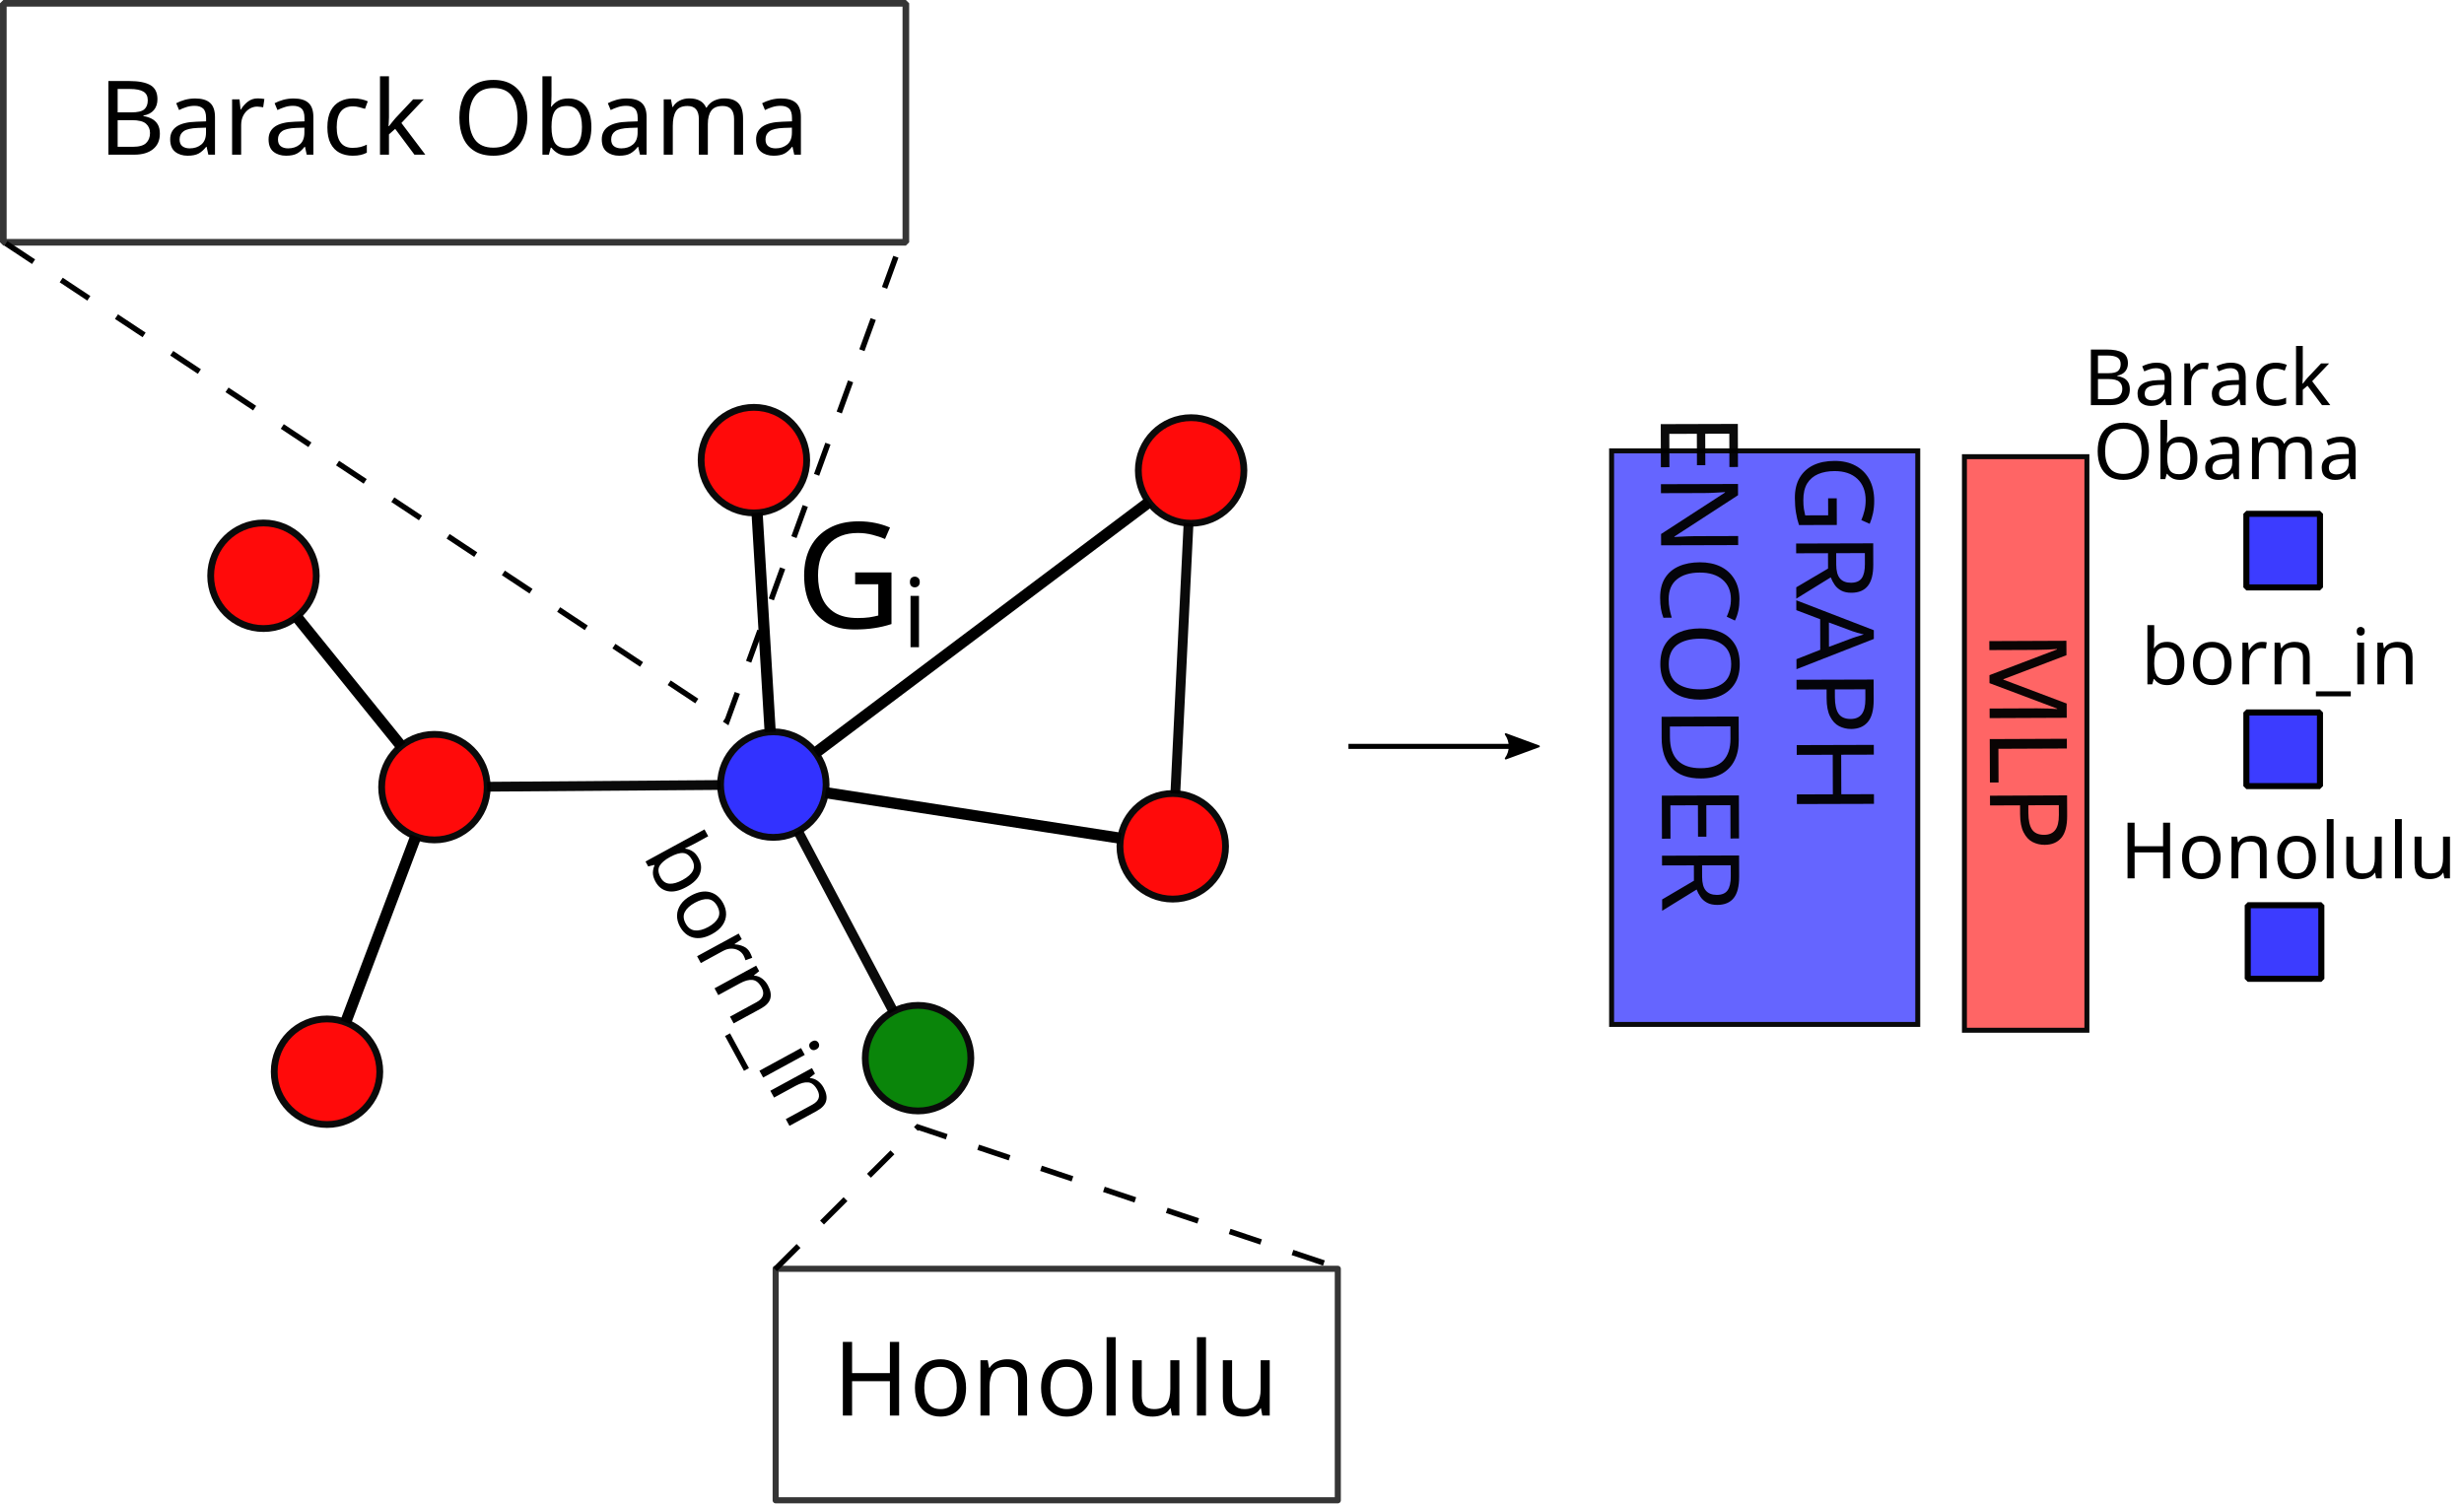
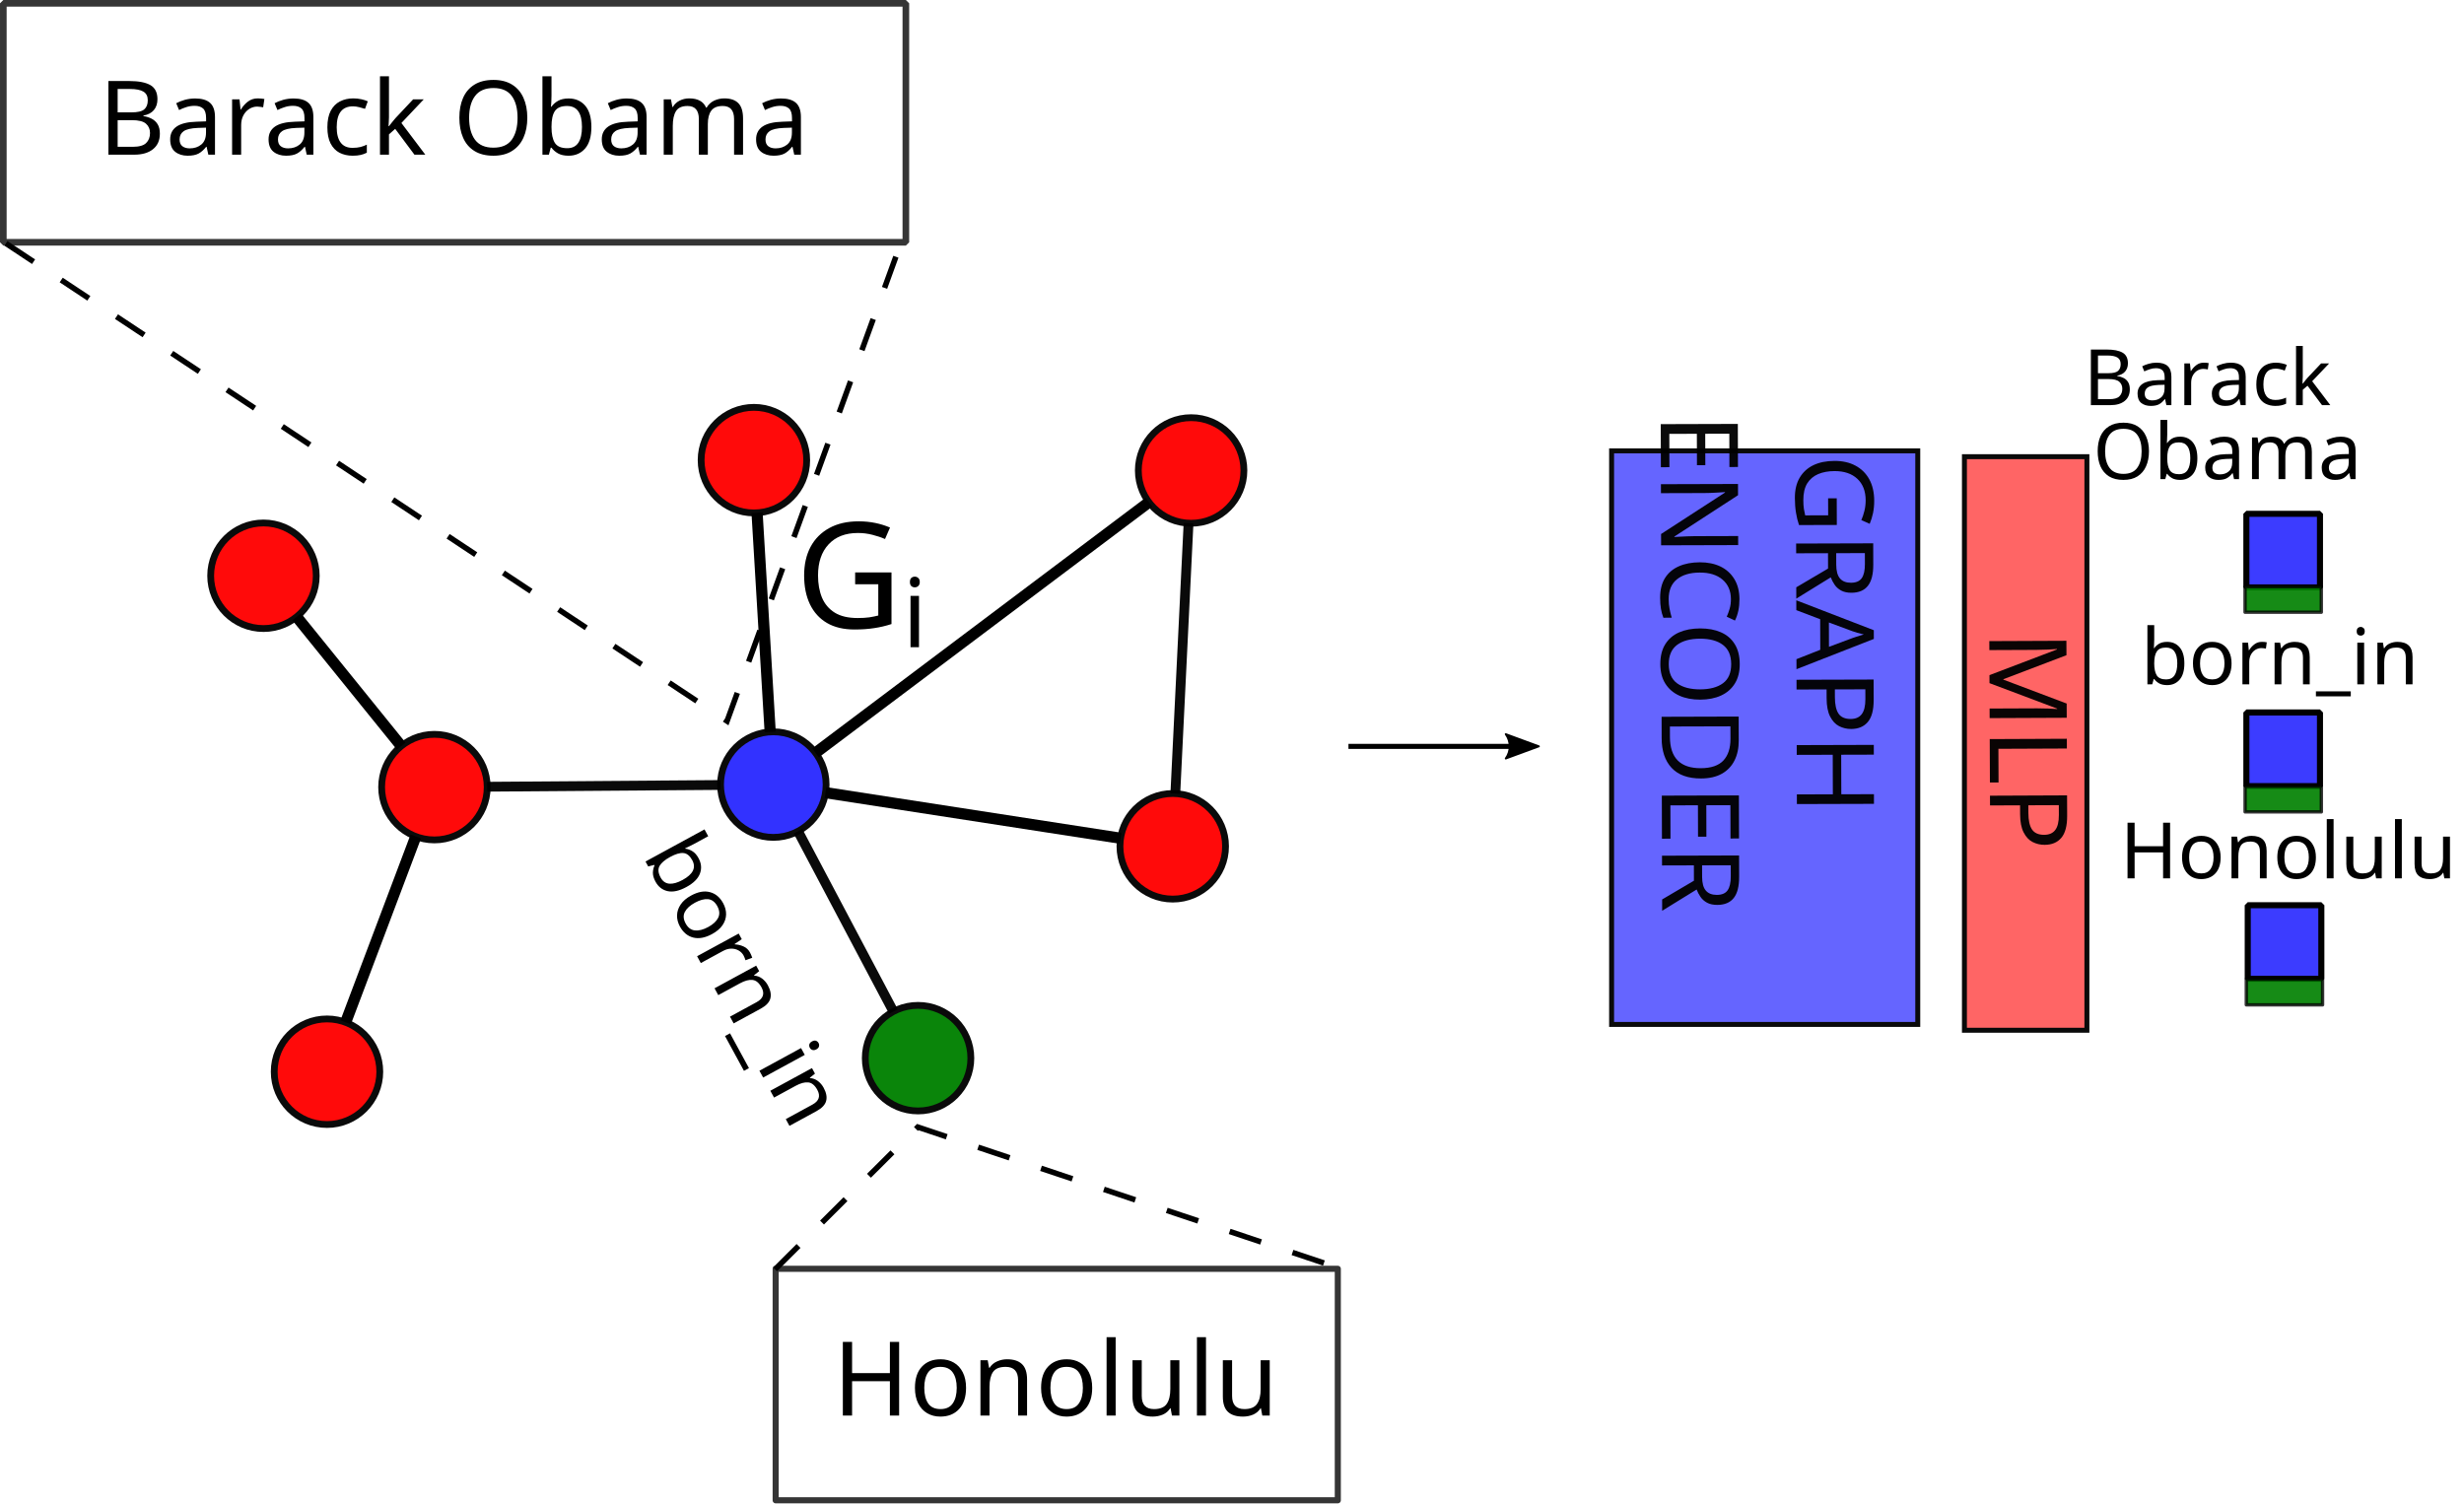
<svg xmlns="http://www.w3.org/2000/svg" width="445.989" height="272.11" viewBox="0 0 445.989 272.11" version="1.1" id="SVGRoot">
  <defs id="defs41285">
    <marker style="overflow:visible" id="Arrow2Mend-3-5" refX="0" refY="0" orient="auto">
      <path transform="scale(-0.6)" d="M 8.719,4.034 -2.207,0.016 8.719,-4.002 c -1.745,2.372 -1.735,5.617 -6e-7,8.035 z" style="fill:context-stroke;fill-rule:evenodd;stroke:context-stroke;stroke-width:0.625;stroke-linejoin:round" id="path1065-6-3" />
    </marker>
  </defs>
  <g id="layer1" transform="translate(-7.708795,-35.48775)">
    <rect style="opacity:0.96;fill:#0000ff;fill-opacity:0.626;stroke:#000000;stroke-width:0.897" id="rect894" width="55.416" height="103.819" x="299.412" y="117.095" />
    <text xml:space="preserve" style="font-style:normal;font-weight:normal;font-size:19.553px;line-height:0%;font-family:sans-serif;text-align:center;text-anchor:middle;opacity:0.96;fill:#000000;fill-opacity:1;stroke:none;stroke-width:1.466" x="169.11" y="-332.422" id="text1242" transform="rotate(89.83396)">
      <tspan id="tspan1240" x="169.11" y="-332.422" style="font-size:19.553px;line-height:1.25;text-align:center;text-anchor:middle;fill:#000000;stroke-width:1.466">GRAPH</tspan>
      <tspan x="169.11" y="-307.981" style="font-size:19.553px;line-height:1.25;text-align:center;text-anchor:middle;fill:#000000;stroke-width:1.466" id="tspan3109">ENCODER</tspan>
    </text>
    <rect style="opacity:0.96;fill:#ff0000;fill-opacity:0.626;stroke:#000000;stroke-width:0.897" id="rect2711-61" width="22.166" height="103.819" x="363.275" y="118.148" />
    <text xml:space="preserve" style="font-style:normal;font-weight:normal;font-size:17.598px;line-height:0%;font-family:sans-serif;opacity:0.96;fill:#000000;fill-opacity:1;stroke:none;stroke-width:1.466" x="151.212" y="-367.13" id="text2803-29" transform="rotate(89.75523)">
      <tspan id="tspan2801-3" x="151.212" y="-367.13" style="font-size:19.553px;line-height:1.25;stroke-width:1.466">MLP</tspan>
    </text>
    <circle style="opacity:0.96;fill:#2a2aff;stroke:#000000;stroke-width:1.231;stroke-linecap:butt;stroke-linejoin:bevel;stroke-miterlimit:4;stroke-dasharray:none" id="path1402" cx="147.683" cy="177.504" r="9.554" />
    <circle style="opacity:0.96;fill:#ff0000;stroke:#000000;stroke-width:1.231;stroke-linecap:butt;stroke-linejoin:bevel;stroke-miterlimit:4;stroke-dasharray:none" id="path1402-3" cx="223.304" cy="120.645" r="9.554" />
    <circle style="opacity:0.96;fill:#ff0000;stroke:#000000;stroke-width:1.231;stroke-linecap:butt;stroke-linejoin:bevel;stroke-miterlimit:4;stroke-dasharray:none" id="path1402-6" cx="86.34" cy="177.961" r="9.554" />
    <circle style="opacity:0.96;fill:#ff0000;stroke:#000000;stroke-width:1.231;stroke-linecap:butt;stroke-linejoin:bevel;stroke-miterlimit:4;stroke-dasharray:none" id="path1402-7" cx="144.169" cy="118.775" r="9.554" />
    <circle style="opacity:0.96;fill:#ff0000;stroke:#000000;stroke-width:1.231;stroke-linecap:butt;stroke-linejoin:bevel;stroke-miterlimit:4;stroke-dasharray:none" id="path1402-5" cx="66.898" cy="229.475" r="9.554" />
    <circle style="opacity:0.96;fill:#ff0000;stroke:#000000;stroke-width:1.231;stroke-linecap:butt;stroke-linejoin:bevel;stroke-miterlimit:4;stroke-dasharray:none" id="path1402-5-2" cx="55.396" cy="139.703" r="9.554" />
    <circle style="opacity:0.96;fill:#ff0000;stroke:#000000;stroke-width:1.231;stroke-linecap:butt;stroke-linejoin:bevel;stroke-miterlimit:4;stroke-dasharray:none" id="path1402-35" cx="219.979" cy="188.674" r="9.554" />
    <circle style="opacity:0.96;fill:#008000;stroke:#000000;stroke-width:1.231;stroke-linecap:butt;stroke-linejoin:bevel;stroke-miterlimit:4;stroke-dasharray:none" id="path1402-62" cx="173.881" cy="227.019" r="9.554" />
    <path style="opacity:0.96;fill:none;fill-rule:evenodd;stroke:#000000;stroke-width:1.77;stroke-linecap:butt;stroke-linejoin:miter;stroke-miterlimit:4;stroke-dasharray:none;stroke-opacity:1" d="m 95.894,177.89 42.235,-0.315" id="path1457" />
    <path style="opacity:0.96;fill:none;fill-rule:evenodd;stroke:#000000;stroke-width:1.77;stroke-linecap:butt;stroke-linejoin:miter;stroke-miterlimit:4;stroke-dasharray:none;stroke-opacity:1" d="M 169.413,218.574 152.151,185.949" id="path1461" />
    <path style="opacity:0.96;fill:none;fill-rule:evenodd;stroke:#000000;stroke-width:1.77;stroke-linecap:butt;stroke-linejoin:miter;stroke-miterlimit:4;stroke-dasharray:none;stroke-opacity:1" d="m 220.445,179.132 2.393,-48.944" id="path1467" />
    <path style="fill:none;fill-rule:evenodd;stroke:#000000;stroke-width:2.022;stroke-linecap:butt;stroke-linejoin:miter;stroke-miterlimit:4;stroke-dasharray:none;stroke-opacity:1" d="m 157.125,178.963 53.412,8.253" id="path2647" />
    <path style="fill:none;fill-rule:evenodd;stroke:#000000;stroke-width:2.022;stroke-linecap:butt;stroke-linejoin:miter;stroke-miterlimit:4;stroke-dasharray:none;stroke-opacity:1" d="m 155.319,171.762 60.349,-45.376" id="path2831" />
    <path style="fill:none;fill-rule:evenodd;stroke:#000000;stroke-width:2.528px;stroke-linecap:butt;stroke-linejoin:miter;stroke-opacity:1" d="m 86.34,177.961 v 0" id="path3119" />
    <path style="fill:none;fill-rule:evenodd;stroke:#000000;stroke-width:2.022;stroke-linecap:butt;stroke-linejoin:miter;stroke-miterlimit:4;stroke-dasharray:none;stroke-opacity:1" d="M 70.271,220.536 82.967,186.9" id="path3121" />
    <path style="fill:none;fill-rule:evenodd;stroke:#000000;stroke-width:2.022;stroke-linecap:butt;stroke-linejoin:miter;stroke-miterlimit:4;stroke-dasharray:none;stroke-opacity:1" d="m 144.739,128.312 2.373,39.655" id="path3385" />
    <path style="fill:none;fill-rule:evenodd;stroke:#000000;stroke-width:2.022;stroke-linecap:butt;stroke-linejoin:miter;stroke-miterlimit:4;stroke-dasharray:none;stroke-opacity:1" d="M 80.332,170.533 61.404,147.131" id="path3516" />
    <path style="fill:none;stroke:#000000;stroke-width:0.915;stroke-linecap:butt;stroke-linejoin:miter;stroke-miterlimit:4;stroke-dasharray:none;stroke-opacity:1;marker-end:url(#Arrow2Mend-3-5)" d="m 251.782,170.587 h 33.256" id="path1120-7" />
    <text xml:space="preserve" style="font-style:normal;font-variant:normal;font-weight:normal;font-stretch:normal;font-size:18.667px;line-height:1.25;font-family:FreeMono;-inkscape-font-specification:FreeMono;letter-spacing:0px;word-spacing:0px;writing-mode:lr-tb;fill:#000000;fill-opacity:1;stroke:none;stroke-width:1.041" x="25.521" y="63.484" id="text20254-5-6-5-5-93-17">
      <tspan x="25.521" y="63.484" style="font-style:normal;font-variant:normal;font-weight:normal;font-stretch:normal;font-size:18.667px;font-family:sans-serif;-inkscape-font-specification:sans-serif;stroke-width:1.041" id="tspan153604">Barack Obama</tspan>
    </text>
    <rect style="fill:#2a2aff;fill-opacity:0.911;stroke:#000000;stroke-width:1.099;stroke-linejoin:bevel" id="rect17695-0" width="13.321" height="13.321" x="414.308" y="128.49" />
    <rect style="fill:#2a2aff;fill-opacity:0.911;stroke:#000000;stroke-width:1.099;stroke-linejoin:bevel" id="rect17695-6-2" width="13.321" height="13.321" x="414.555" y="199.339" />
    <rect style="fill:#2a2aff;fill-opacity:0.911;stroke:#000000;stroke-width:1.099;stroke-linejoin:bevel" id="rect17695-3-3" width="13.321" height="13.321" x="414.308" y="164.452" />
    <text xml:space="preserve" style="font-style:normal;font-variant:normal;font-weight:normal;font-stretch:normal;font-size:14.098px;line-height:0.95;font-family:Padauk;-inkscape-font-specification:Padauk;text-align:center;letter-spacing:0px;word-spacing:0px;writing-mode:lr-tb;text-anchor:middle;fill:#000000;fill-opacity:1;stroke:none;stroke-width:1.762" x="420.039" y="108.822" id="text22814-7">
      <tspan id="tspan22812-5" x="420.039" y="108.822" style="stroke-width:1.762">Barack</tspan>
      <tspan x="420.039" y="122.214" id="tspan24400-9" style="stroke-width:1.762">Obama</tspan>
    </text>
    <text xml:space="preserve" style="font-style:normal;font-variant:normal;font-weight:normal;font-stretch:normal;font-size:14.098px;line-height:1.25;font-family:Padauk;-inkscape-font-specification:Padauk;letter-spacing:0px;word-spacing:0px;writing-mode:lr-tb;fill:#000000;fill-opacity:1;stroke:none;stroke-width:1.762" x="395.19" y="159.355" id="text28706-2">
      <tspan id="tspan28704-2" x="395.19" y="159.355" style="stroke-width:1.762">born_in</tspan>
    </text>
    <text xml:space="preserve" style="font-style:normal;font-variant:normal;font-weight:normal;font-stretch:normal;font-size:14.098px;line-height:1.25;font-family:Padauk;-inkscape-font-specification:Padauk;letter-spacing:0px;word-spacing:0px;writing-mode:lr-tb;fill:#000000;fill-opacity:1;stroke:none;stroke-width:1.762" x="391.436" y="194.467" id="text28706-2-6">
      <tspan id="tspan28704-2-2" x="391.436" y="194.467" style="stroke-width:1.762">Honolulu</tspan>
    </text>
    <text xml:space="preserve" style="font-style:normal;font-variant:normal;font-weight:normal;font-stretch:normal;font-size:26.667px;line-height:1.25;font-family:sans-serif;-inkscape-font-specification:sans-serif;letter-spacing:0px;word-spacing:0px;writing-mode:lr-tb" x="151.633" y="149.163" id="text721">
      <tspan id="tspan719" x="151.633" y="149.163" style="font-style:normal;font-variant:normal;font-weight:normal;font-stretch:normal;font-family:sans-serif;-inkscape-font-specification:sans-serif">G<tspan style="font-size:65%;baseline-shift:sub" id="tspan1935">i</tspan>
      </tspan>
    </text>
    <rect style="fill:none;fill-opacity:0.911;stroke:#000000;stroke-width:1.202;stroke-linejoin:bevel;stroke-dasharray:none;stroke-opacity:0.792" id="rect777" width="163.361" height="43.252" x="8.31" y="36.089" />
    <path style="fill:none;stroke:#000000;stroke-width:1px;stroke-linecap:butt;stroke-linejoin:miter;stroke-dasharray:6, 6;stroke-dashoffset:0;stroke-opacity:1" d="M 8.783,79.544 139.31,166.009 170.847,79.255" id="path1762" />
    <text xml:space="preserve" style="font-style:normal;font-variant:normal;font-weight:normal;font-stretch:normal;font-size:18.667px;line-height:1.25;font-family:sans-serif;-inkscape-font-specification:sans-serif;letter-spacing:0px;word-spacing:0px;writing-mode:lr-tb;fill:#000000;fill-opacity:1;stroke:none;stroke-width:1.041" x="158.453" y="291.712" id="text20254-5-6-5-5-93-17-2-3">
      <tspan x="158.453" y="291.712" style="font-style:normal;font-variant:normal;font-weight:normal;font-stretch:normal;font-size:18.667px;font-family:sans-serif;-inkscape-font-specification:sans-serif;stroke-width:1.041" id="tspan153604-9-5">Honolulu</tspan>
    </text>
    <rect style="fill:none;fill-opacity:0.911;stroke:#000000;stroke-width:1.103;stroke-linecap:round;stroke-linejoin:round;stroke-dasharray:none;stroke-opacity:0.792" id="rect2630" width="101.749" height="41.896" x="148.106" y="265.151" />
    <path style="fill:none;stroke:#000000;stroke-width:1px;stroke-linecap:butt;stroke-linejoin:miter;stroke-dasharray:6, 6;stroke-dashoffset:0;stroke-opacity:1" d="m 147.997,265.249 25.837,-25.756 74.962,25.092" id="path2738" />
    <text xml:space="preserve" style="font-size:16px;line-height:1.25;font-family:sans-serif;-inkscape-font-specification:sans-serif;letter-spacing:0px;word-spacing:0px;writing-mode:lr-tb" x="226.319" y="-17.846" id="text5761" transform="rotate(61.43196)">
      <tspan id="tspan5759" x="226.319" y="-17.846">born_in</tspan>
    </text>
+     <rect style="fill:#008000;fill-opacity:0.911;stroke:#000000;stroke-width:0.609;stroke-linecap:round;stroke-linejoin:round;stroke-dasharray:none;stroke-opacity:0.792;paint-order:markers fill stroke" id="rect1114" width="13.806" height="4.629" x="414.068" y="141.675" />
+     <rect style="fill:#008000;fill-opacity:0.911;stroke:#000000;stroke-width:0.609;stroke-linecap:round;stroke-linejoin:round;stroke-dasharray:none;stroke-opacity:0.792;paint-order:markers fill stroke" id="rect1114-7" width="13.806" height="4.629" x="414.075" y="177.816" />
+     <rect style="fill:#008000;fill-opacity:0.911;stroke:#000000;stroke-width:0.609;stroke-linecap:round;stroke-linejoin:round;stroke-dasharray:none;stroke-opacity:0.792;paint-order:markers fill stroke" id="rect1114-5" width="13.806" height="4.629" x="414.294" y="212.742" />
  </g>
</svg>
